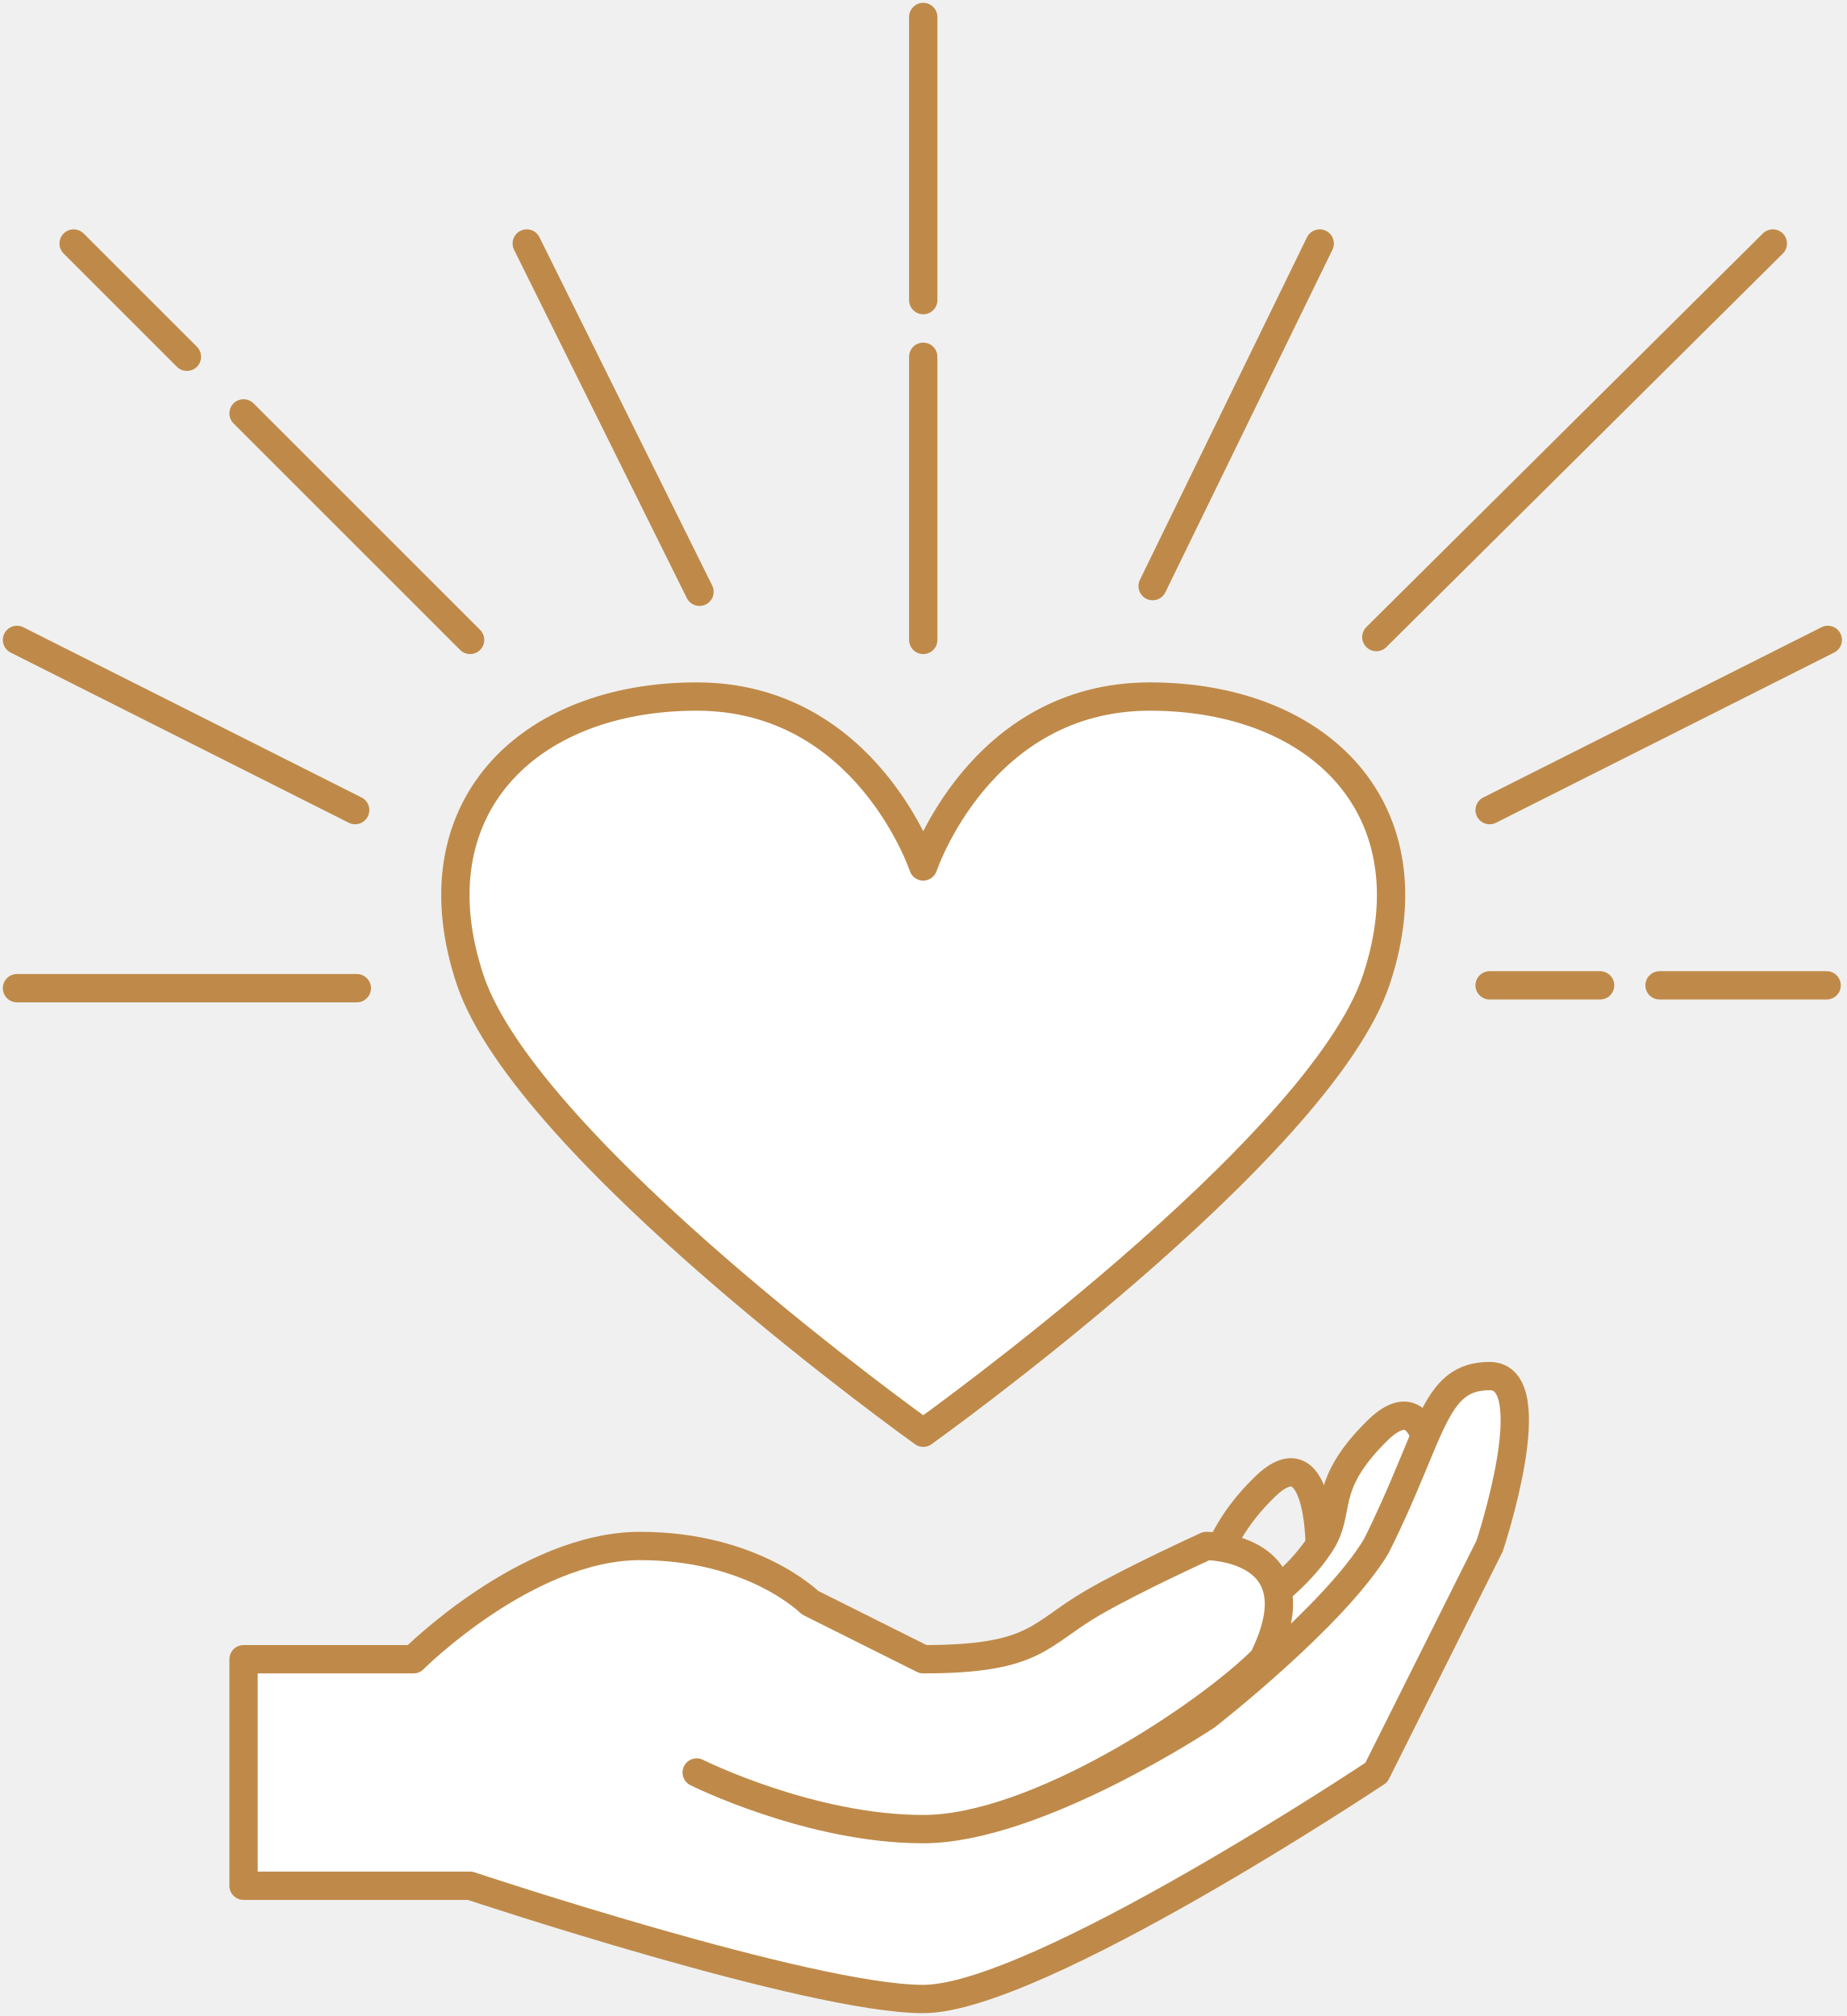
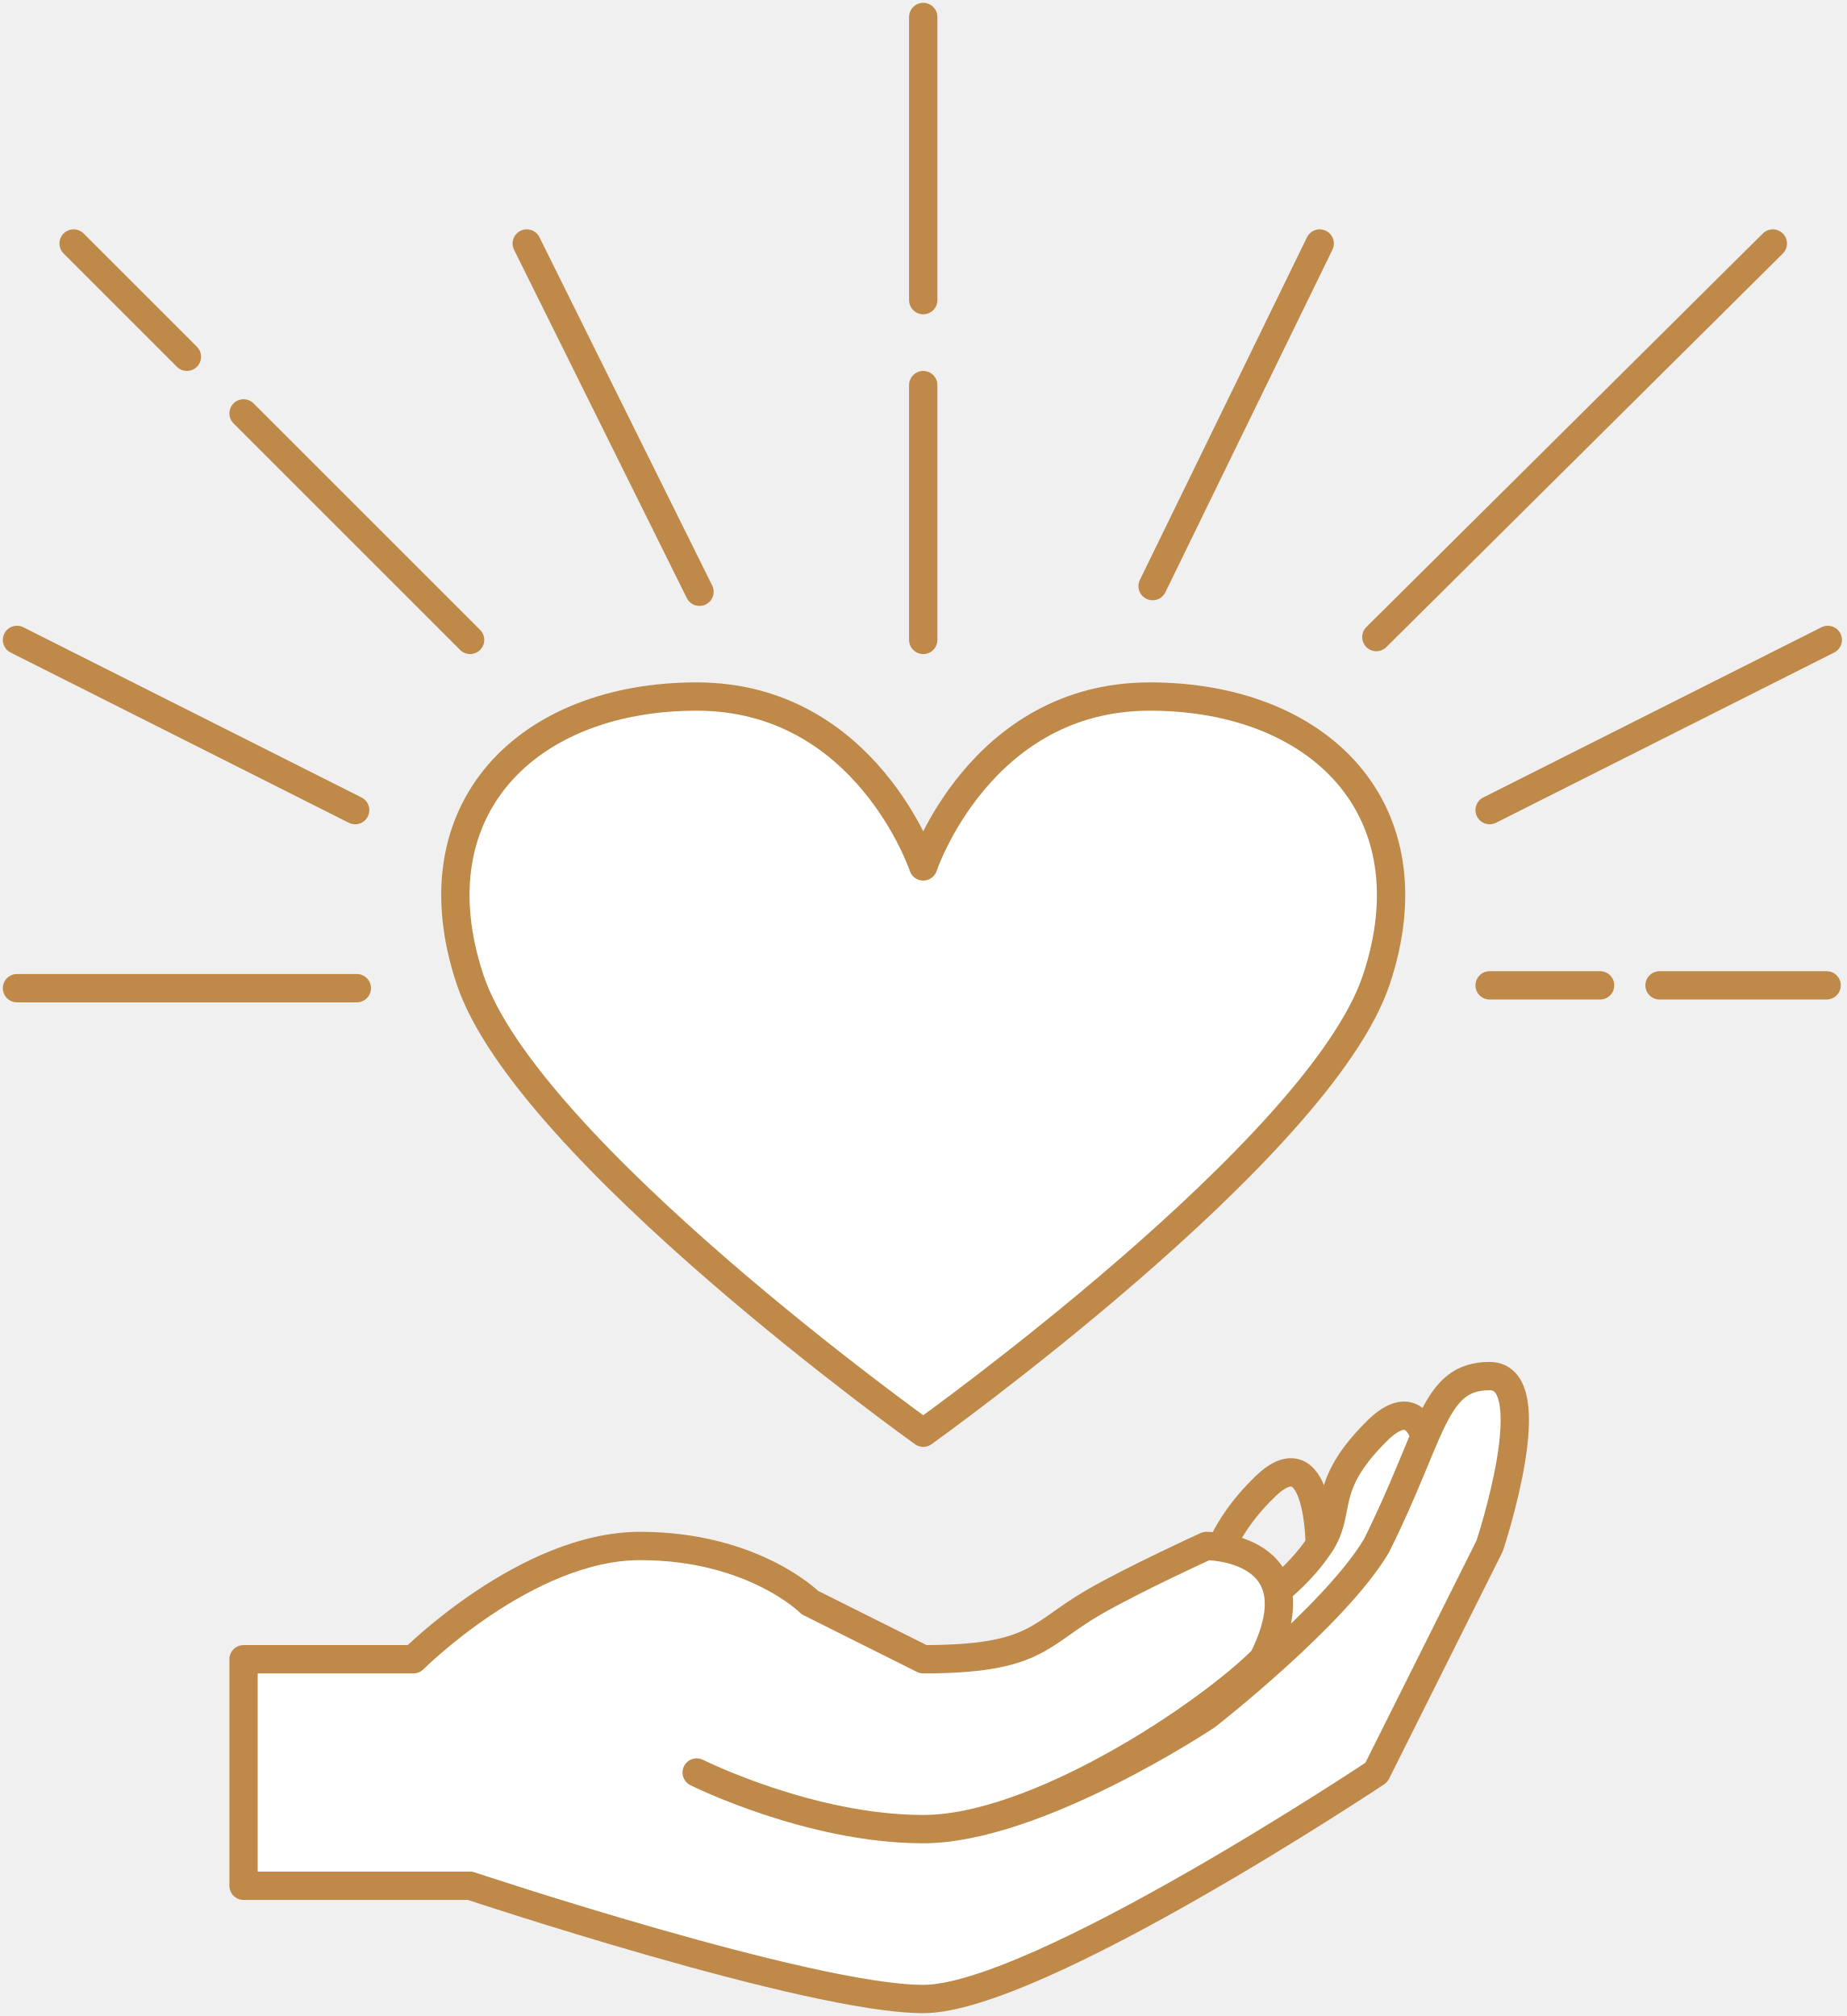
<svg xmlns="http://www.w3.org/2000/svg" width="326px" height="356px" viewBox="0 0 326 356" version="1.1">
  <g id="Page-1" stroke="none" stroke-width="1" fill="none" fill-rule="evenodd" stroke-linecap="round">
    <g id="Charities" transform="translate(3, 3)" stroke="#BF8A49" stroke-width="5">
      <g id="hand" transform="translate(40, 240)" stroke-linejoin="round">
        <path d="M190,29.877 C190,29.877 190,9.677 180,19.877 C170,29.677 170,39.877 170,39.877 L160,49.677 L150,72.677 L170,72.677 C170,72.677 190,29.477 190,29.877 Z" id="Path-7-Copy" />
        <path d="M210,19.8 C210,19.8 210,-0.2 200,9.8 C190,19.8 194.087,23.67 190,29.8 C185.913,35.93 180,39.8 180,39.8 L170,59.8 L190,59.8 L210,19.8 Z" id="Path-7" fill="#FFFFFF" />
        <path d="M40,90 C40,90 100,110 120,110 C140,110 200,70 200,70 L220,30 C220,30 230,3.13351411e-15 220,0 C210,-3.13351411e-15 210,10 200,30 C192.634,42.364 170,60 170,60 C170,60 140,80 120,80 C100,80 80,70 80,70 C80,70 100,80 120,80 C140,80 170,60 180,50 C190,30 170,30 170,30 C170,30 157.155,35.849 150,40 C140.309,45.622 140,50 120,50 C120,50 100,40 100,40 C100,40 90,30 70,30 C50,30 30,50 30,50 L0,50 L0,90 C20,90 40,90 40,90 Z" id="Path" fill="#FFFFFF" />
      </g>
      <g id="heart" transform="translate(77, 120)" fill="#FFFFFF" stroke-linejoin="round">
        <path d="M83,30 C83,30 93,0 123,0 C153,0 173,20 163,50 C153,80 83,130 83,130 C83,130 13,80 3,50 C-7,20 13,-1.10688828e-08 43,0 C73,-1.10688828e-08 83,30 83,30 Z" id="Path-2" />
      </g>
      <g id="rays">
        <path d="M160,50 L160,0" id="Path-3" />
-         <path d="M160,110 L160,60" id="Path-3" />
+         <path d="M160,110 L160,65" id="Path-3" />
        <path d="M240,109.5 L310,40" id="Path-3-Copy" />
        <path d="M80,110 L40,70" id="Path-3-Copy" />
        <path d="M30,60 L10,40" id="Path-3-Copy-2" />
        <path d="M120.5,101.5 L90,40" id="Path-4" stroke-linejoin="round" />
        <path d="M229.5,100.5 L200,40" id="Path-4" stroke-linejoin="round" transform="translate(215, 70.5) scale(-1, 1) translate(-215, -70.5) " />
        <path d="M60,171.5 L0,171.5" id="Path-5" stroke-linejoin="round" />
        <path d="M279.506,171 L260,171" id="Path-5-Copy" stroke-linejoin="round" />
        <path d="M319.5,171 L290,171" id="Path-5-Copy-2" stroke-linejoin="round" />
        <path d="M260,140.057 L319.705,110" id="Path-6" stroke-linejoin="round" />
        <path d="M0,140.057 L59.705,110" id="Path-6" stroke-linejoin="round" transform="translate(29.85254, 125.0283) scale(-1, 1) translate(-29.85254, -125.0283) " />
      </g>
    </g>
  </g>
</svg>
